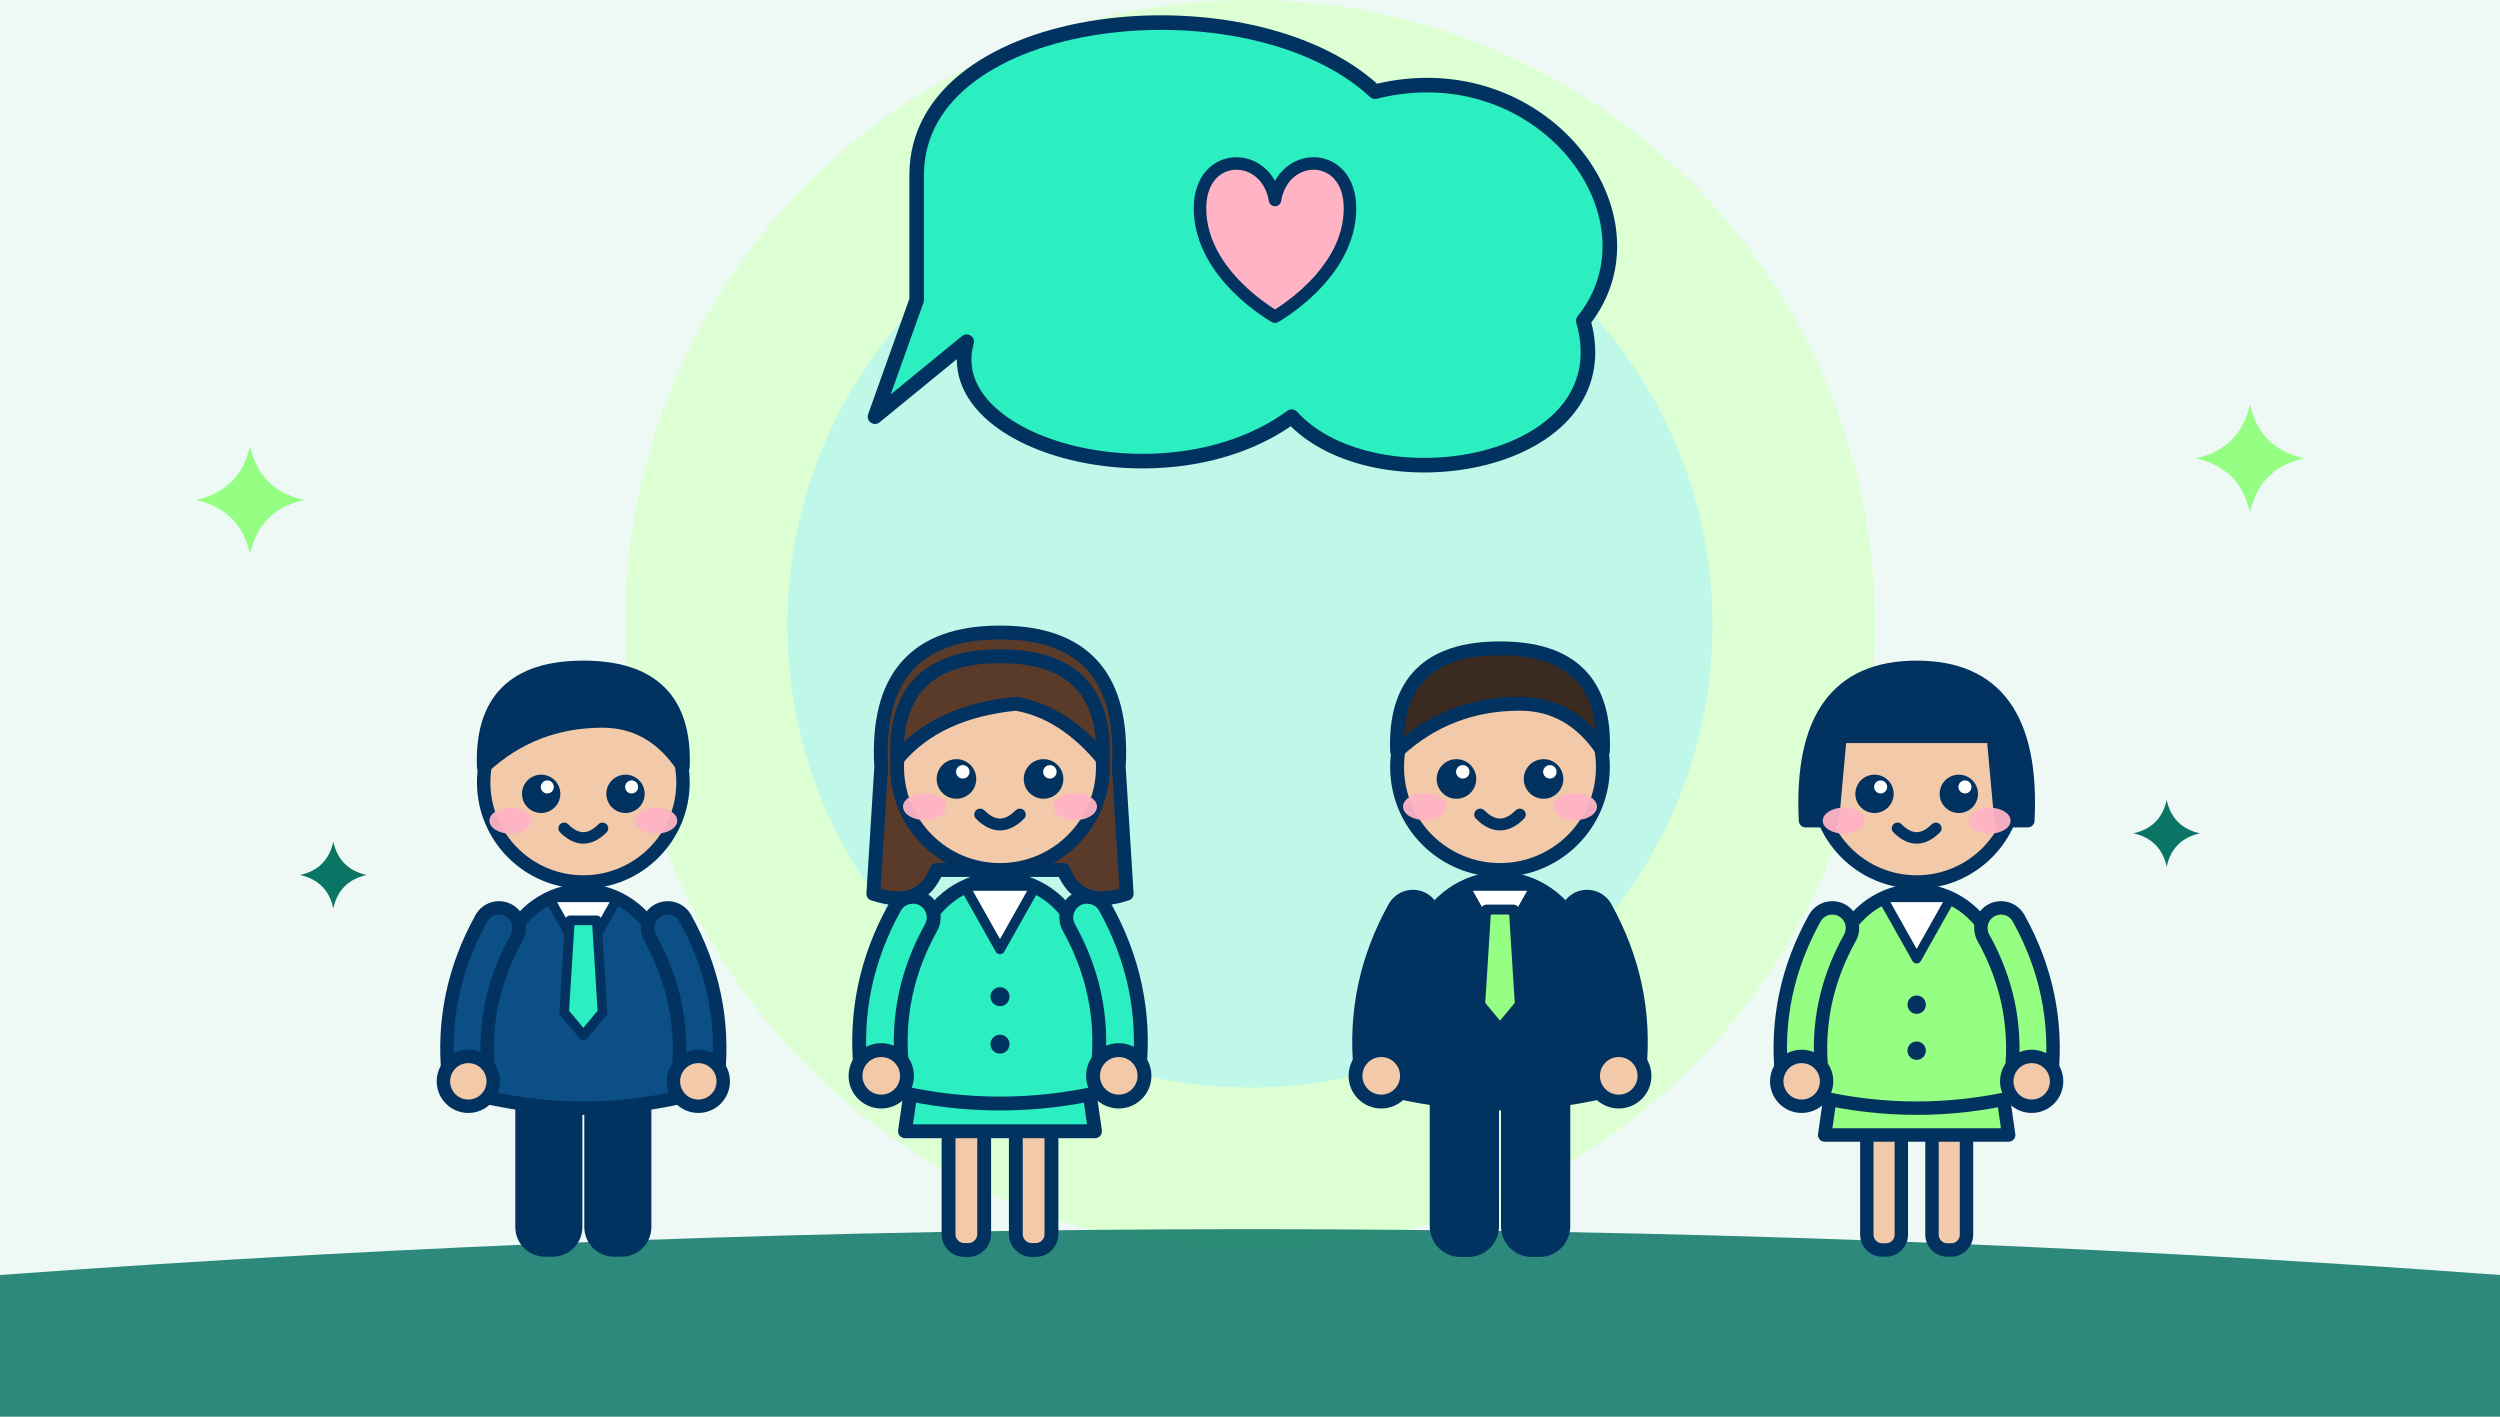
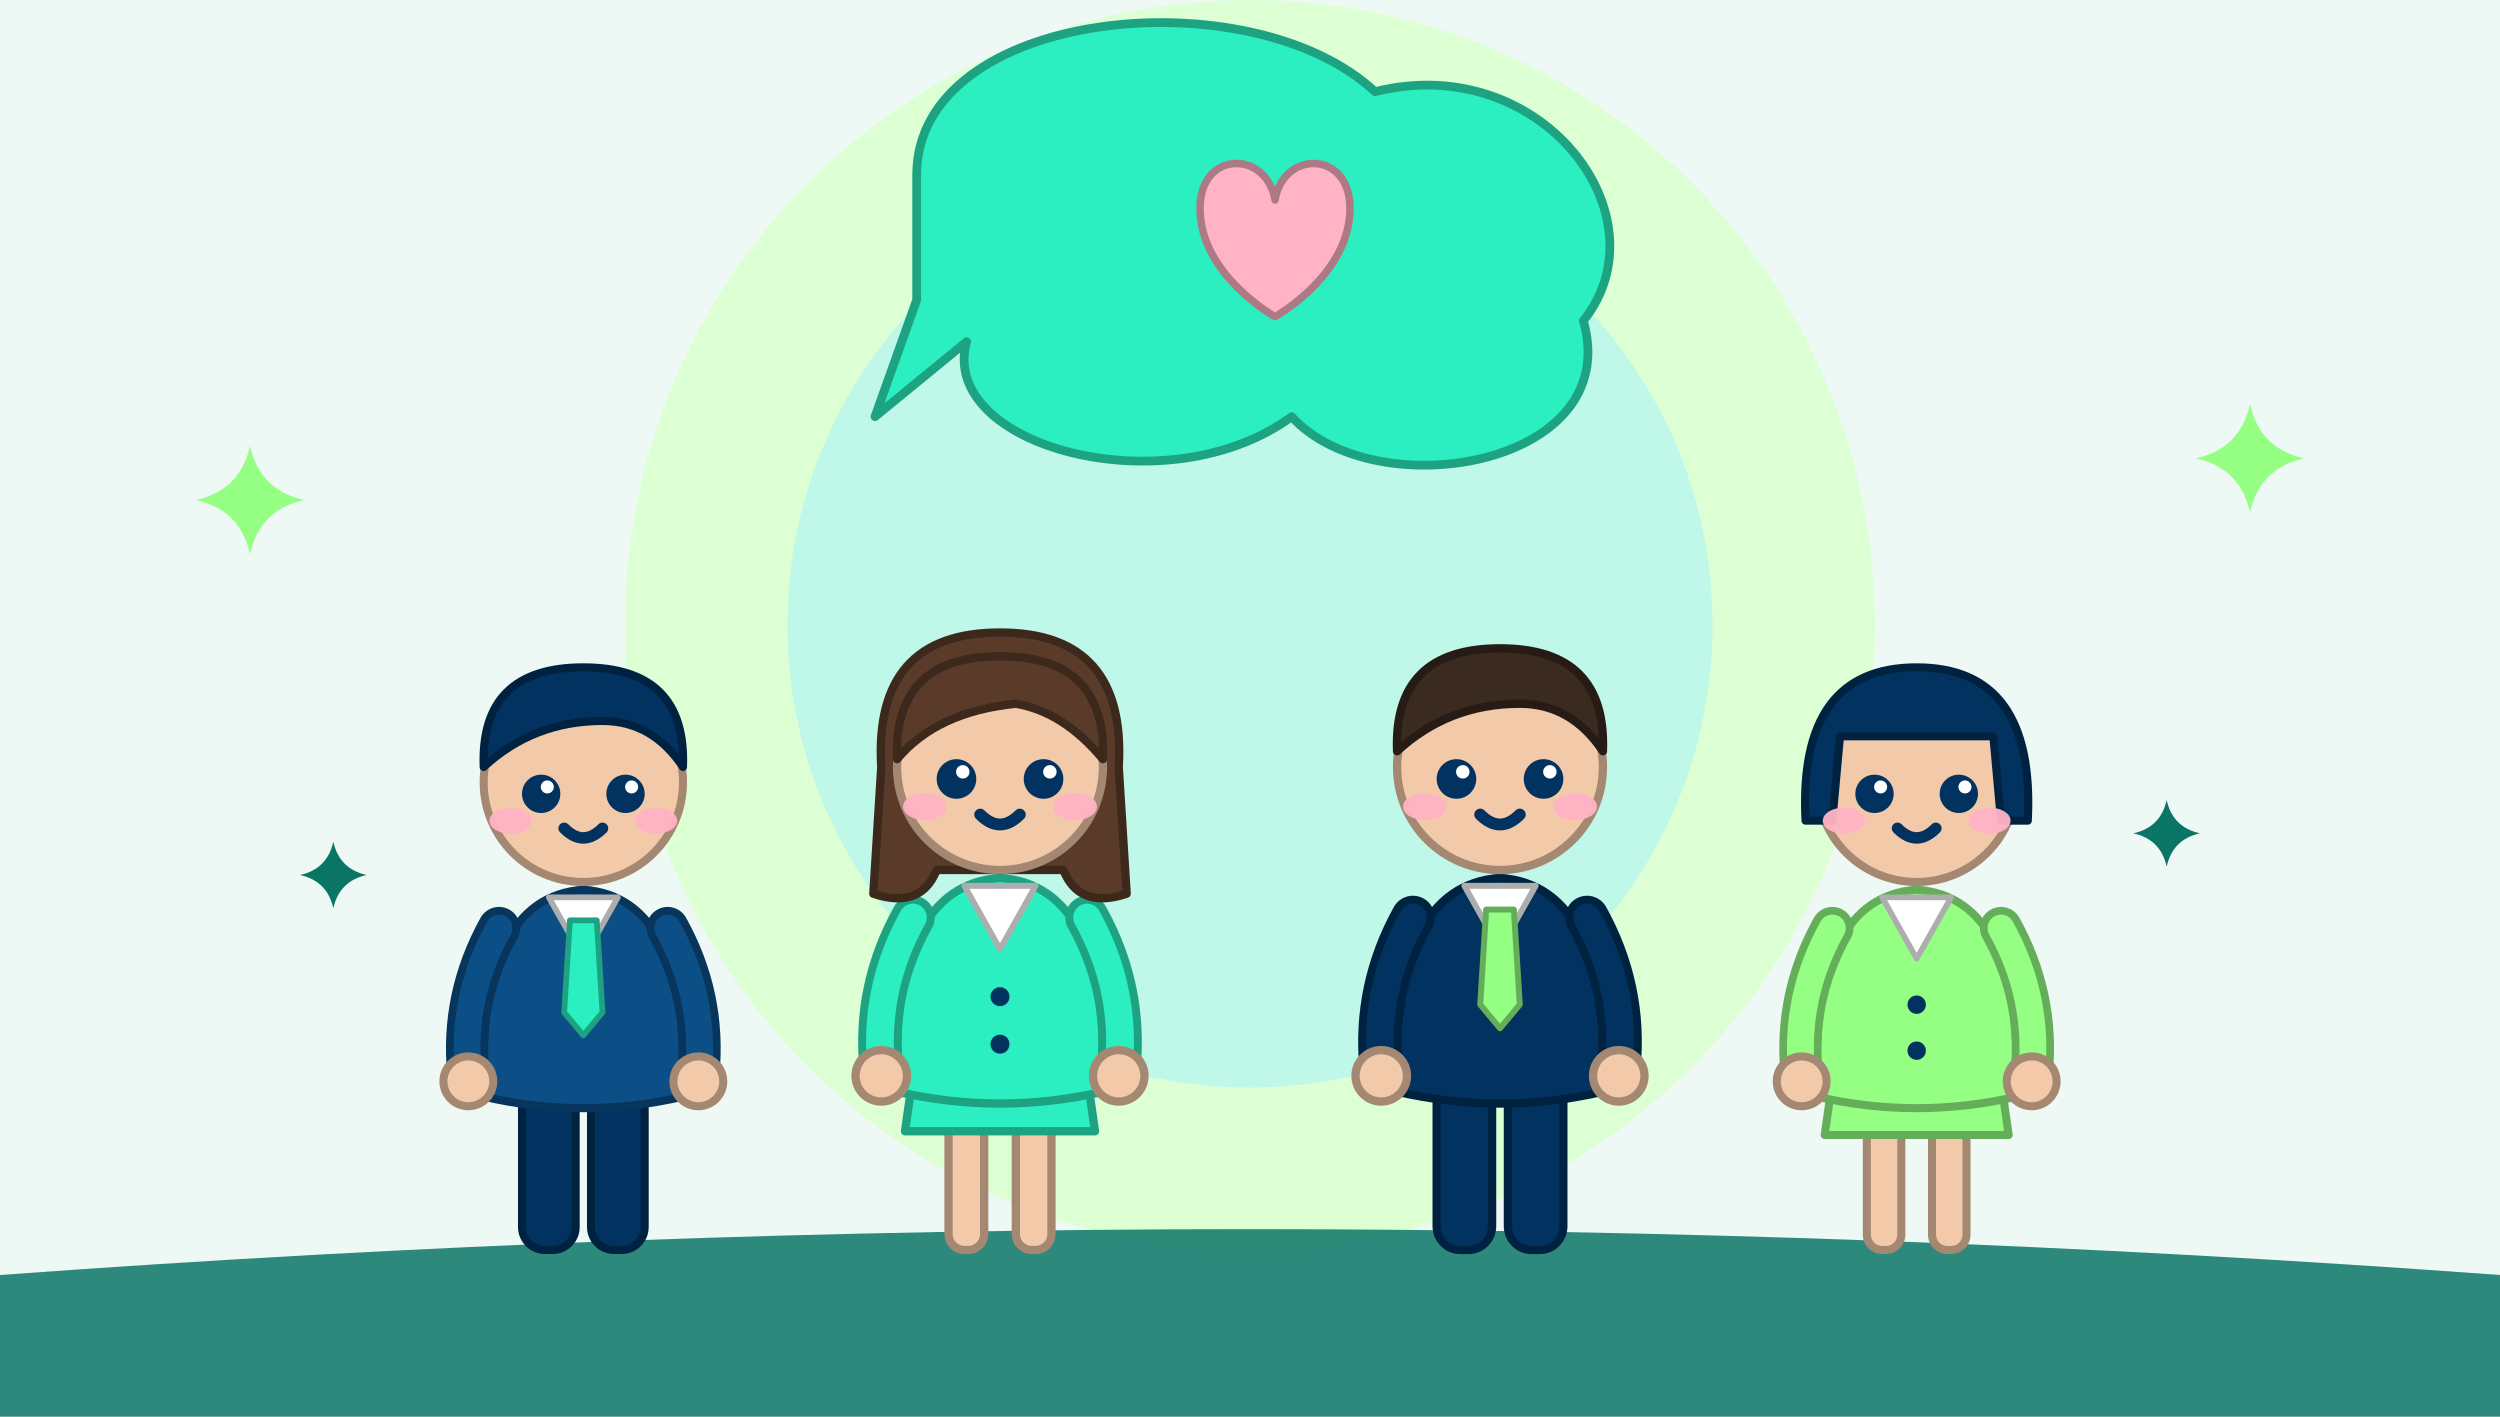
<svg xmlns="http://www.w3.org/2000/svg" viewBox="0 0 600 340" role="img" aria-label="Due colleghi in giacca e cravatta e due colleghe in tailleur, sorridenti, sotto una nuvoletta con un cuore">
  <rect width="600" height="340" fill="#eef9f5" />
  <circle cx="300" cy="150" r="150" fill="#dcffd4" />
  <circle cx="300" cy="150" r="111" fill="#bff7e8" />
  <path d="M0 306 Q300 284 600 306 V340 H0Z" fill="#0a7565" opacity=".85" />
-   <path d="M250 70 C250 30 330 22 360 50 C400 40 430 80 410 105 C420 140 360 150 340 128 C310 150 255 135 262 110 L240 128 L250 100Z" fill="#2befc0" stroke="#013260" stroke-width="3.5" stroke-linejoin="round" transform="translate(-30 -28)" />
-   <path d="M318 78 C318 64 334 64 336 76 C338 64 354 64 354 78 C354 94 336 104 336 104 C336 104 318 94 318 78Z" fill="#ffb3c4" stroke="#013260" stroke-width="3" stroke-linejoin="round" transform="translate(-30 -28)" />
+   <path d="M250 70 C250 30 330 22 360 50 C400 40 430 80 410 105 C420 140 360 150 340 128 C310 150 255 135 262 110 L240 128 L250 100Z" fill="#2befc0" stroke="#1da282" stroke-width="2.1" stroke-linejoin="round" transform="translate(-30 -28)" />
+   <path d="M318 78 C318 64 334 64 336 76 C338 64 354 64 354 78 C354 94 336 104 336 104 C336 104 318 94 318 78Z" fill="#ffb3c4" stroke="#ad7985" stroke-width="1.8" stroke-linejoin="round" transform="translate(-30 -28)" />
  <g transform="translate(140 300) scale(0.92)">
-     <rect x="-16" y="-44" width="14" height="44" rx="6" fill="#013260" stroke="#013260" stroke-width="3.5" stroke-linejoin="round" />
-     <rect x="2" y="-44" width="14" height="44" rx="6" fill="#013260" stroke="#013260" stroke-width="3.5" stroke-linejoin="round" />
-     <path d="M-26 -40 Q-28 -92 0 -94 Q28 -92 26 -40 Q0 -34 -26 -40Z" fill="#0b4f86" stroke="#013260" stroke-width="3.5" stroke-linejoin="round" />
-     <path d="M-9 -92 L0 -76 L9 -92Z" fill="#ffffff" stroke="#013260" stroke-width="2.5" stroke-linejoin="round" />
-     <path d="M-3.5 -86 H3.5 L5 -62 L0 -56 L-5 -62Z" fill="#2befc0" stroke="#013260" stroke-width="2.5" stroke-linejoin="round" />
-     <path d="M-22 -84 Q-32 -66 -30 -46" stroke="#013260" stroke-width="14" fill="none" stroke-linecap="round" />
+     <rect x="-16" y="-44" width="14" height="44" rx="6" fill="#013260" stroke="#002241" stroke-width="2.1" stroke-linejoin="round" />
+     <rect x="2" y="-44" width="14" height="44" rx="6" fill="#013260" stroke="#002241" stroke-width="2.1" stroke-linejoin="round" />
+     <path d="M-26 -40 Q-28 -92 0 -94 Q28 -92 26 -40 Q0 -34 -26 -40Z" fill="#0b4f86" stroke="#07355b" stroke-width="2.1" stroke-linejoin="round" />
+     <path d="M-9 -92 L0 -76 L9 -92Z" fill="#ffffff" stroke="#adadad" stroke-width="1.5" stroke-linejoin="round" />
+     <path d="M-3.5 -86 H3.5 L5 -62 L0 -56 L-5 -62Z" fill="#2befc0" stroke="#1da282" stroke-width="1.5" stroke-linejoin="round" />
+     <path d="M-22 -84 Q-32 -66 -30 -46" stroke="#07355b" stroke-width="11" fill="none" stroke-linecap="round" />
    <path d="M-22 -84 Q-32 -66 -30 -46" stroke="#0b4f86" stroke-width="7" fill="none" stroke-linecap="round" />
-     <circle cx="-30" cy="-44" r="6.5" fill="#f2c9a9" stroke="#013260" stroke-width="3.5" stroke-linejoin="round" />
-     <path d="M22 -84 Q32 -66 30 -46" stroke="#013260" stroke-width="14" fill="none" stroke-linecap="round" />
+     <circle cx="-30" cy="-44" r="6.5" fill="#f2c9a9" stroke="#a48872" stroke-width="2.1" stroke-linejoin="round" />
+     <path d="M22 -84 Q32 -66 30 -46" stroke="#07355b" stroke-width="11" fill="none" stroke-linecap="round" />
    <path d="M22 -84 Q32 -66 30 -46" stroke="#0b4f86" stroke-width="7" fill="none" stroke-linecap="round" />
-     <circle cx="30" cy="-44" r="6.5" fill="#f2c9a9" stroke="#013260" stroke-width="3.5" stroke-linejoin="round" />
-     <circle cx="0" cy="-122" r="26" fill="#f2c9a9" stroke="#013260" stroke-width="3.5" stroke-linejoin="round" />
-     <path d="M-26 -126 Q-27 -152 0 -152 Q27 -152 26 -126 Q18 -138 5 -138 Q-13 -138 -26 -126Z" fill="#013260" stroke="#013260" stroke-width="3.5" stroke-linejoin="round" />
+     <circle cx="30" cy="-44" r="6.5" fill="#f2c9a9" stroke="#a48872" stroke-width="2.1" stroke-linejoin="round" />
+     <circle cx="0" cy="-122" r="26" fill="#f2c9a9" stroke="#a48872" stroke-width="2.1" stroke-linejoin="round" />
+     <path d="M-26 -126 Q-27 -152 0 -152 Q27 -152 26 -126 Q18 -138 5 -138 Q-13 -138 -26 -126Z" fill="#013260" stroke="#002241" stroke-width="2.1" stroke-linejoin="round" />
    <circle cx="-11.0" cy="-119.0" r="5.0" fill="#013260" />
    <circle cx="-9.4" cy="-120.8" r="1.7" fill="#ffffff" />
    <circle cx="11.0" cy="-119.0" r="5.0" fill="#013260" />
    <circle cx="12.6" cy="-120.8" r="1.7" fill="#ffffff" />
    <path d="M-5.0 -110.0 Q0.0 -105.0 5.0 -110.0" stroke="#013260" stroke-width="3" fill="none" stroke-linecap="round" />
    <ellipse cx="-19.0" cy="-112.0" rx="5.5" ry="3.4" fill="#ffb3c4" opacity=".95" />
    <ellipse cx="19.0" cy="-112.0" rx="5.5" ry="3.4" fill="#ffb3c4" opacity=".95" />
  </g>
  <g transform="translate(240 300) scale(0.95)">
-     <rect x="-13" y="-34" width="9" height="34" rx="4" fill="#f2c9a9" stroke="#013260" stroke-width="3.5" stroke-linejoin="round" />
-     <rect x="4" y="-34" width="9" height="34" rx="4" fill="#f2c9a9" stroke="#013260" stroke-width="3.5" stroke-linejoin="round" />
-     <path d="M-24 -30 L-20 -58 H20 L24 -30Z" fill="#2befc0" stroke="#013260" stroke-width="3.5" stroke-linejoin="round" />
-     <path d="M-26 -40 Q-28 -92 0 -94 Q28 -92 26 -40 Q0 -34 -26 -40Z" fill="#2befc0" stroke="#013260" stroke-width="3.5" stroke-linejoin="round" />
-     <path d="M-9 -92 L0 -76 L9 -92Z" fill="#ffffff" stroke="#013260" stroke-width="2.5" stroke-linejoin="round" />
+     <rect x="-13" y="-34" width="9" height="34" rx="4" fill="#f2c9a9" stroke="#a48872" stroke-width="2.1" stroke-linejoin="round" />
+     <rect x="4" y="-34" width="9" height="34" rx="4" fill="#f2c9a9" stroke="#a48872" stroke-width="2.1" stroke-linejoin="round" />
+     <path d="M-24 -30 L-20 -58 H20 L24 -30Z" fill="#2befc0" stroke="#1da282" stroke-width="2.1" stroke-linejoin="round" />
+     <path d="M-26 -40 Q-28 -92 0 -94 Q28 -92 26 -40 Q0 -34 -26 -40Z" fill="#2befc0" stroke="#1da282" stroke-width="2.1" stroke-linejoin="round" />
+     <path d="M-9 -92 L0 -76 L9 -92Z" fill="#ffffff" stroke="#adadad" stroke-width="1.5" stroke-linejoin="round" />
    <circle cx="0" cy="-64" r="2.4" fill="#013260" />
    <circle cx="0" cy="-52" r="2.4" fill="#013260" />
-     <path d="M-22 -84 Q-32 -66 -30 -46" stroke="#013260" stroke-width="14" fill="none" stroke-linecap="round" />
+     <path d="M-22 -84 Q-32 -66 -30 -46" stroke="#1da282" stroke-width="11" fill="none" stroke-linecap="round" />
    <path d="M-22 -84 Q-32 -66 -30 -46" stroke="#2befc0" stroke-width="7" fill="none" stroke-linecap="round" />
-     <circle cx="-30" cy="-44" r="6.5" fill="#f2c9a9" stroke="#013260" stroke-width="3.5" stroke-linejoin="round" />
-     <path d="M22 -84 Q32 -66 30 -46" stroke="#013260" stroke-width="14" fill="none" stroke-linecap="round" />
+     <circle cx="-30" cy="-44" r="6.5" fill="#f2c9a9" stroke="#a48872" stroke-width="2.1" stroke-linejoin="round" />
+     <path d="M22 -84 Q32 -66 30 -46" stroke="#1da282" stroke-width="11" fill="none" stroke-linecap="round" />
    <path d="M22 -84 Q32 -66 30 -46" stroke="#2befc0" stroke-width="7" fill="none" stroke-linecap="round" />
-     <circle cx="30" cy="-44" r="6.5" fill="#f2c9a9" stroke="#013260" stroke-width="3.5" stroke-linejoin="round" />
-     <path d="M-30 -122 Q-32 -156 0 -156 Q32 -156 30 -122 L32 -90 Q20 -86 16 -96 H-16 Q-20 -86 -32 -90Z" fill="#5a3b2a" stroke="#013260" stroke-width="3.5" stroke-linejoin="round" />
-     <circle cx="0" cy="-122" r="26" fill="#f2c9a9" stroke="#013260" stroke-width="3.5" stroke-linejoin="round" />
-     <path d="M-26 -124 Q-27 -150 0 -150 Q27 -150 26 -124 Q16 -136 4 -138 Q-16 -136 -26 -124Z" fill="#5a3b2a" stroke="#013260" stroke-width="3.5" stroke-linejoin="round" />
+     <circle cx="30" cy="-44" r="6.5" fill="#f2c9a9" stroke="#a48872" stroke-width="2.1" stroke-linejoin="round" />
+     <path d="M-30 -122 Q-32 -156 0 -156 Q32 -156 30 -122 L32 -90 Q20 -86 16 -96 H-16 Q-20 -86 -32 -90Z" fill="#5a3b2a" stroke="#3d281c" stroke-width="2.1" stroke-linejoin="round" />
+     <circle cx="0" cy="-122" r="26" fill="#f2c9a9" stroke="#a48872" stroke-width="2.1" stroke-linejoin="round" />
+     <path d="M-26 -124 Q-27 -150 0 -150 Q27 -150 26 -124 Q16 -136 4 -138 Q-16 -136 -26 -124Z" fill="#5a3b2a" stroke="#3d281c" stroke-width="2.1" stroke-linejoin="round" />
    <circle cx="-11.0" cy="-119.0" r="5.0" fill="#013260" />
    <circle cx="-9.4" cy="-120.8" r="1.7" fill="#ffffff" />
    <circle cx="11.0" cy="-119.0" r="5.0" fill="#013260" />
    <circle cx="12.6" cy="-120.8" r="1.7" fill="#ffffff" />
    <path d="M-5.0 -110.0 Q0.0 -105.0 5.0 -110.0" stroke="#013260" stroke-width="3" fill="none" stroke-linecap="round" />
    <ellipse cx="-19.0" cy="-112.0" rx="5.5" ry="3.4" fill="#ffb3c4" opacity=".95" />
    <ellipse cx="19.0" cy="-112.0" rx="5.5" ry="3.4" fill="#ffb3c4" opacity=".95" />
  </g>
  <g transform="translate(360 300) scale(0.95)">
-     <rect x="-16" y="-44" width="14" height="44" rx="6" fill="#013260" stroke="#013260" stroke-width="3.5" stroke-linejoin="round" />
-     <rect x="2" y="-44" width="14" height="44" rx="6" fill="#013260" stroke="#013260" stroke-width="3.5" stroke-linejoin="round" />
-     <path d="M-26 -40 Q-28 -92 0 -94 Q28 -92 26 -40 Q0 -34 -26 -40Z" fill="#013260" stroke="#013260" stroke-width="3.5" stroke-linejoin="round" />
-     <path d="M-9 -92 L0 -76 L9 -92Z" fill="#ffffff" stroke="#013260" stroke-width="2.5" stroke-linejoin="round" />
-     <path d="M-3.5 -86 H3.5 L5 -62 L0 -56 L-5 -62Z" fill="#94ff83" stroke="#013260" stroke-width="2.5" stroke-linejoin="round" />
-     <path d="M-22 -84 Q-32 -66 -30 -46" stroke="#013260" stroke-width="14" fill="none" stroke-linecap="round" />
+     <rect x="-16" y="-44" width="14" height="44" rx="6" fill="#013260" stroke="#002241" stroke-width="2.1" stroke-linejoin="round" />
+     <rect x="2" y="-44" width="14" height="44" rx="6" fill="#013260" stroke="#002241" stroke-width="2.1" stroke-linejoin="round" />
+     <path d="M-26 -40 Q-28 -92 0 -94 Q28 -92 26 -40 Q0 -34 -26 -40Z" fill="#013260" stroke="#002241" stroke-width="2.1" stroke-linejoin="round" />
+     <path d="M-9 -92 L0 -76 L9 -92Z" fill="#ffffff" stroke="#adadad" stroke-width="1.5" stroke-linejoin="round" />
+     <path d="M-3.5 -86 H3.5 L5 -62 L0 -56 L-5 -62Z" fill="#94ff83" stroke="#64ad59" stroke-width="1.5" stroke-linejoin="round" />
+     <path d="M-22 -84 Q-32 -66 -30 -46" stroke="#002241" stroke-width="11" fill="none" stroke-linecap="round" />
    <path d="M-22 -84 Q-32 -66 -30 -46" stroke="#013260" stroke-width="7" fill="none" stroke-linecap="round" />
-     <circle cx="-30" cy="-44" r="6.5" fill="#f2c9a9" stroke="#013260" stroke-width="3.5" stroke-linejoin="round" />
-     <path d="M22 -84 Q32 -66 30 -46" stroke="#013260" stroke-width="14" fill="none" stroke-linecap="round" />
+     <circle cx="-30" cy="-44" r="6.5" fill="#f2c9a9" stroke="#a48872" stroke-width="2.1" stroke-linejoin="round" />
+     <path d="M22 -84 Q32 -66 30 -46" stroke="#002241" stroke-width="11" fill="none" stroke-linecap="round" />
    <path d="M22 -84 Q32 -66 30 -46" stroke="#013260" stroke-width="7" fill="none" stroke-linecap="round" />
-     <circle cx="30" cy="-44" r="6.5" fill="#f2c9a9" stroke="#013260" stroke-width="3.5" stroke-linejoin="round" />
-     <circle cx="0" cy="-122" r="26" fill="#f2c9a9" stroke="#013260" stroke-width="3.5" stroke-linejoin="round" />
-     <path d="M-26 -126 Q-27 -152 0 -152 Q27 -152 26 -126 Q18 -138 5 -138 Q-13 -138 -26 -126Z" fill="#3a2a20" stroke="#013260" stroke-width="3.5" stroke-linejoin="round" />
+     <circle cx="30" cy="-44" r="6.5" fill="#f2c9a9" stroke="#a48872" stroke-width="2.1" stroke-linejoin="round" />
+     <circle cx="0" cy="-122" r="26" fill="#f2c9a9" stroke="#a48872" stroke-width="2.1" stroke-linejoin="round" />
+     <path d="M-26 -126 Q-27 -152 0 -152 Q27 -152 26 -126 Q18 -138 5 -138 Q-13 -138 -26 -126Z" fill="#3a2a20" stroke="#271c15" stroke-width="2.1" stroke-linejoin="round" />
    <circle cx="-11.0" cy="-119.0" r="5.0" fill="#013260" />
    <circle cx="-9.4" cy="-120.8" r="1.7" fill="#ffffff" />
    <circle cx="11.0" cy="-119.0" r="5.0" fill="#013260" />
    <circle cx="12.6" cy="-120.8" r="1.7" fill="#ffffff" />
    <path d="M-5.0 -110.0 Q0.0 -105.0 5.0 -110.0" stroke="#013260" stroke-width="3" fill="none" stroke-linecap="round" />
    <ellipse cx="-19.0" cy="-112.0" rx="5.5" ry="3.4" fill="#ffb3c4" opacity=".95" />
    <ellipse cx="19.0" cy="-112.0" rx="5.5" ry="3.4" fill="#ffb3c4" opacity=".95" />
  </g>
  <g transform="translate(460 300) scale(0.92)">
-     <rect x="-13" y="-34" width="9" height="34" rx="4" fill="#f2c9a9" stroke="#013260" stroke-width="3.5" stroke-linejoin="round" />
-     <rect x="4" y="-34" width="9" height="34" rx="4" fill="#f2c9a9" stroke="#013260" stroke-width="3.5" stroke-linejoin="round" />
-     <path d="M-24 -30 L-20 -58 H20 L24 -30Z" fill="#94ff83" stroke="#013260" stroke-width="3.5" stroke-linejoin="round" />
-     <path d="M-26 -40 Q-28 -92 0 -94 Q28 -92 26 -40 Q0 -34 -26 -40Z" fill="#94ff83" stroke="#013260" stroke-width="3.5" stroke-linejoin="round" />
-     <path d="M-9 -92 L0 -76 L9 -92Z" fill="#ffffff" stroke="#013260" stroke-width="2.5" stroke-linejoin="round" />
+     <rect x="-13" y="-34" width="9" height="34" rx="4" fill="#f2c9a9" stroke="#a48872" stroke-width="2.1" stroke-linejoin="round" />
+     <rect x="4" y="-34" width="9" height="34" rx="4" fill="#f2c9a9" stroke="#a48872" stroke-width="2.1" stroke-linejoin="round" />
+     <path d="M-24 -30 L-20 -58 H20 L24 -30Z" fill="#94ff83" stroke="#64ad59" stroke-width="2.1" stroke-linejoin="round" />
+     <path d="M-26 -40 Q-28 -92 0 -94 Q28 -92 26 -40 Q0 -34 -26 -40Z" fill="#94ff83" stroke="#64ad59" stroke-width="2.1" stroke-linejoin="round" />
+     <path d="M-9 -92 L0 -76 L9 -92Z" fill="#ffffff" stroke="#adadad" stroke-width="1.5" stroke-linejoin="round" />
    <circle cx="0" cy="-64" r="2.4" fill="#013260" />
    <circle cx="0" cy="-52" r="2.4" fill="#013260" />
-     <path d="M-22 -84 Q-32 -66 -30 -46" stroke="#013260" stroke-width="14" fill="none" stroke-linecap="round" />
+     <path d="M-22 -84 Q-32 -66 -30 -46" stroke="#64ad59" stroke-width="11" fill="none" stroke-linecap="round" />
    <path d="M-22 -84 Q-32 -66 -30 -46" stroke="#94ff83" stroke-width="7" fill="none" stroke-linecap="round" />
-     <circle cx="-30" cy="-44" r="6.5" fill="#f2c9a9" stroke="#013260" stroke-width="3.5" stroke-linejoin="round" />
-     <path d="M22 -84 Q32 -66 30 -46" stroke="#013260" stroke-width="14" fill="none" stroke-linecap="round" />
+     <circle cx="-30" cy="-44" r="6.5" fill="#f2c9a9" stroke="#a48872" stroke-width="2.1" stroke-linejoin="round" />
+     <path d="M22 -84 Q32 -66 30 -46" stroke="#64ad59" stroke-width="11" fill="none" stroke-linecap="round" />
    <path d="M22 -84 Q32 -66 30 -46" stroke="#94ff83" stroke-width="7" fill="none" stroke-linecap="round" />
-     <circle cx="30" cy="-44" r="6.5" fill="#f2c9a9" stroke="#013260" stroke-width="3.5" stroke-linejoin="round" />
-     <circle cx="0" cy="-122" r="26" fill="#f2c9a9" stroke="#013260" stroke-width="3.5" stroke-linejoin="round" />
-     <path d="M-29 -112 Q-31 -152 0 -152 Q31 -152 29 -112 L22 -112 L20 -134 H-20 L-22 -112Z" fill="#013260" stroke="#013260" stroke-width="3.5" stroke-linejoin="round" />
+     <circle cx="30" cy="-44" r="6.5" fill="#f2c9a9" stroke="#a48872" stroke-width="2.1" stroke-linejoin="round" />
+     <circle cx="0" cy="-122" r="26" fill="#f2c9a9" stroke="#a48872" stroke-width="2.1" stroke-linejoin="round" />
+     <path d="M-29 -112 Q-31 -152 0 -152 Q31 -152 29 -112 L22 -112 L20 -134 H-20 L-22 -112Z" fill="#013260" stroke="#002241" stroke-width="2.1" stroke-linejoin="round" />
    <circle cx="-11.0" cy="-119.0" r="5.0" fill="#013260" />
    <circle cx="-9.4" cy="-120.8" r="1.7" fill="#ffffff" />
    <circle cx="11.0" cy="-119.0" r="5.0" fill="#013260" />
    <circle cx="12.6" cy="-120.8" r="1.7" fill="#ffffff" />
    <path d="M-5.0 -110.0 Q0.0 -105.0 5.0 -110.0" stroke="#013260" stroke-width="3" fill="none" stroke-linecap="round" />
    <ellipse cx="-19.0" cy="-112.0" rx="5.5" ry="3.4" fill="#ffb3c4" opacity=".95" />
    <ellipse cx="19.0" cy="-112.0" rx="5.5" ry="3.4" fill="#ffb3c4" opacity=".95" />
  </g>
  <path d="M60 107 Q62.34 117.66 73 120 Q62.34 122.34 60 133 Q57.66 122.34 47 120 Q57.66 117.66 60 107Z" fill="#94ff83" />
  <path d="M540 97 Q542.34 107.66 553 110 Q542.34 112.34 540 123 Q537.66 112.34 527 110 Q537.66 107.66 540 97Z" fill="#94ff83" />
  <path d="M520 192 Q521.44 198.56 528 200 Q521.44 201.44 520 208 Q518.56 201.44 512 200 Q518.56 198.56 520 192Z" fill="#0a7565" />
  <path d="M80 202 Q81.44 208.56 88 210 Q81.44 211.44 80 218 Q78.56 211.44 72 210 Q78.56 208.56 80 202Z" fill="#0a7565" />
</svg>
